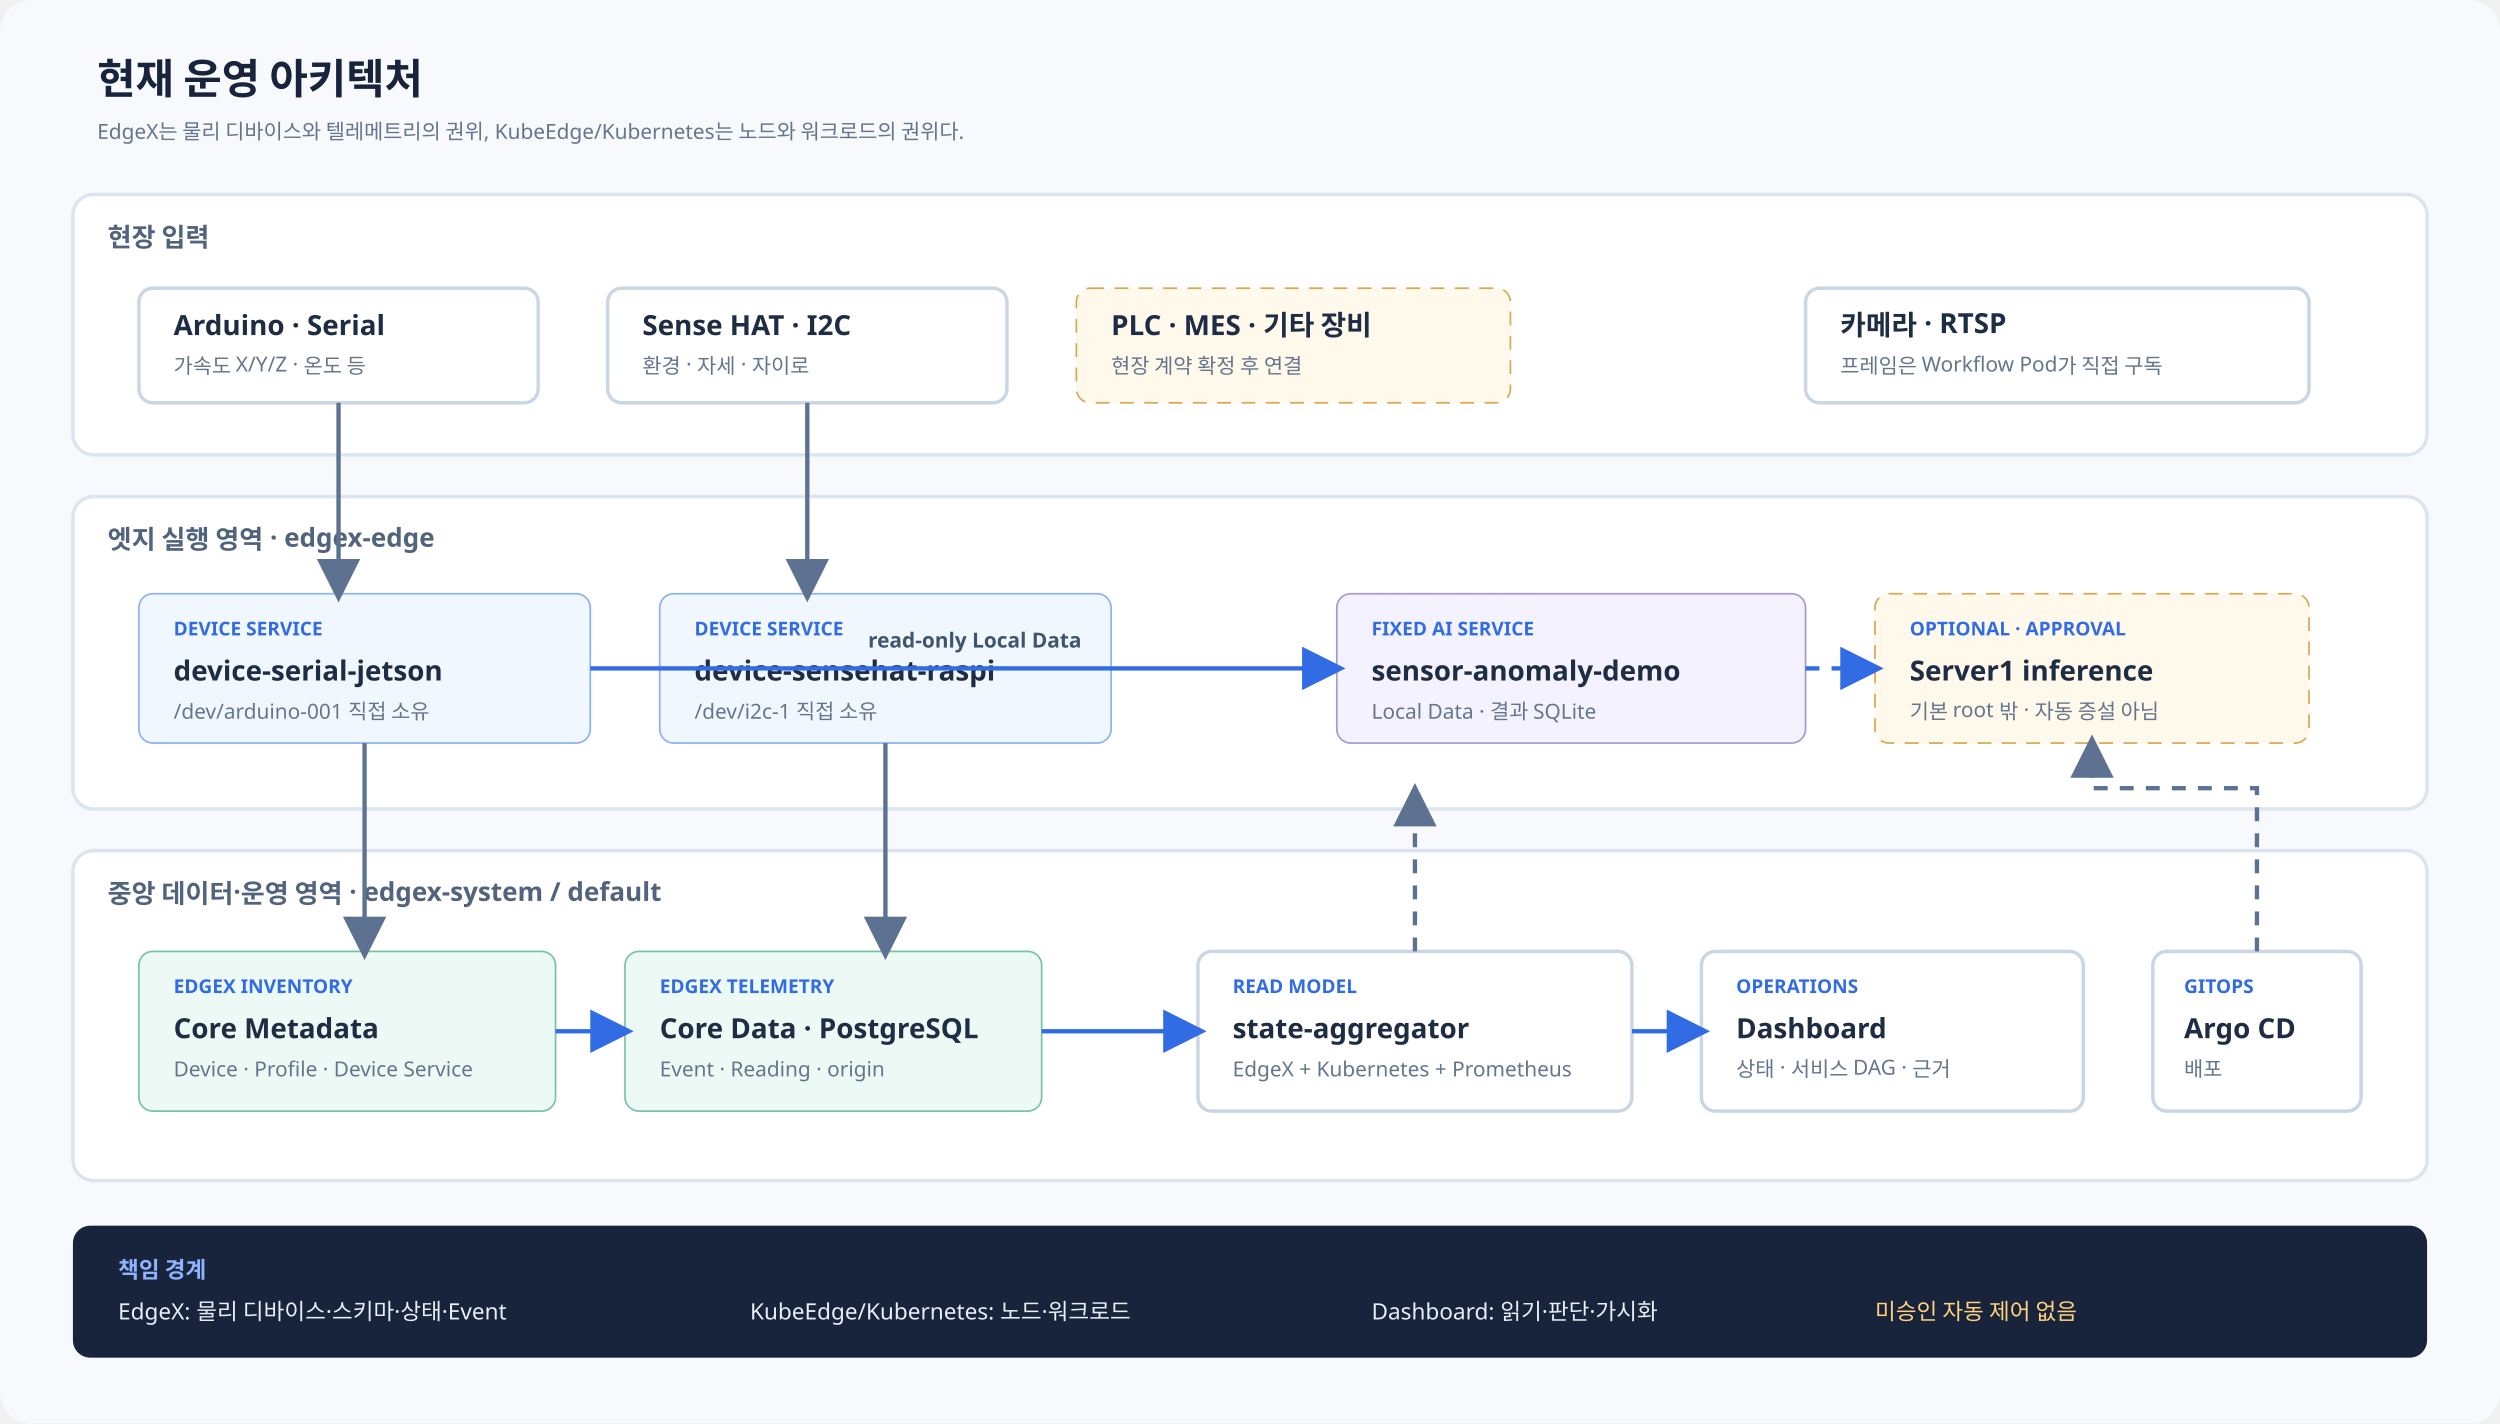
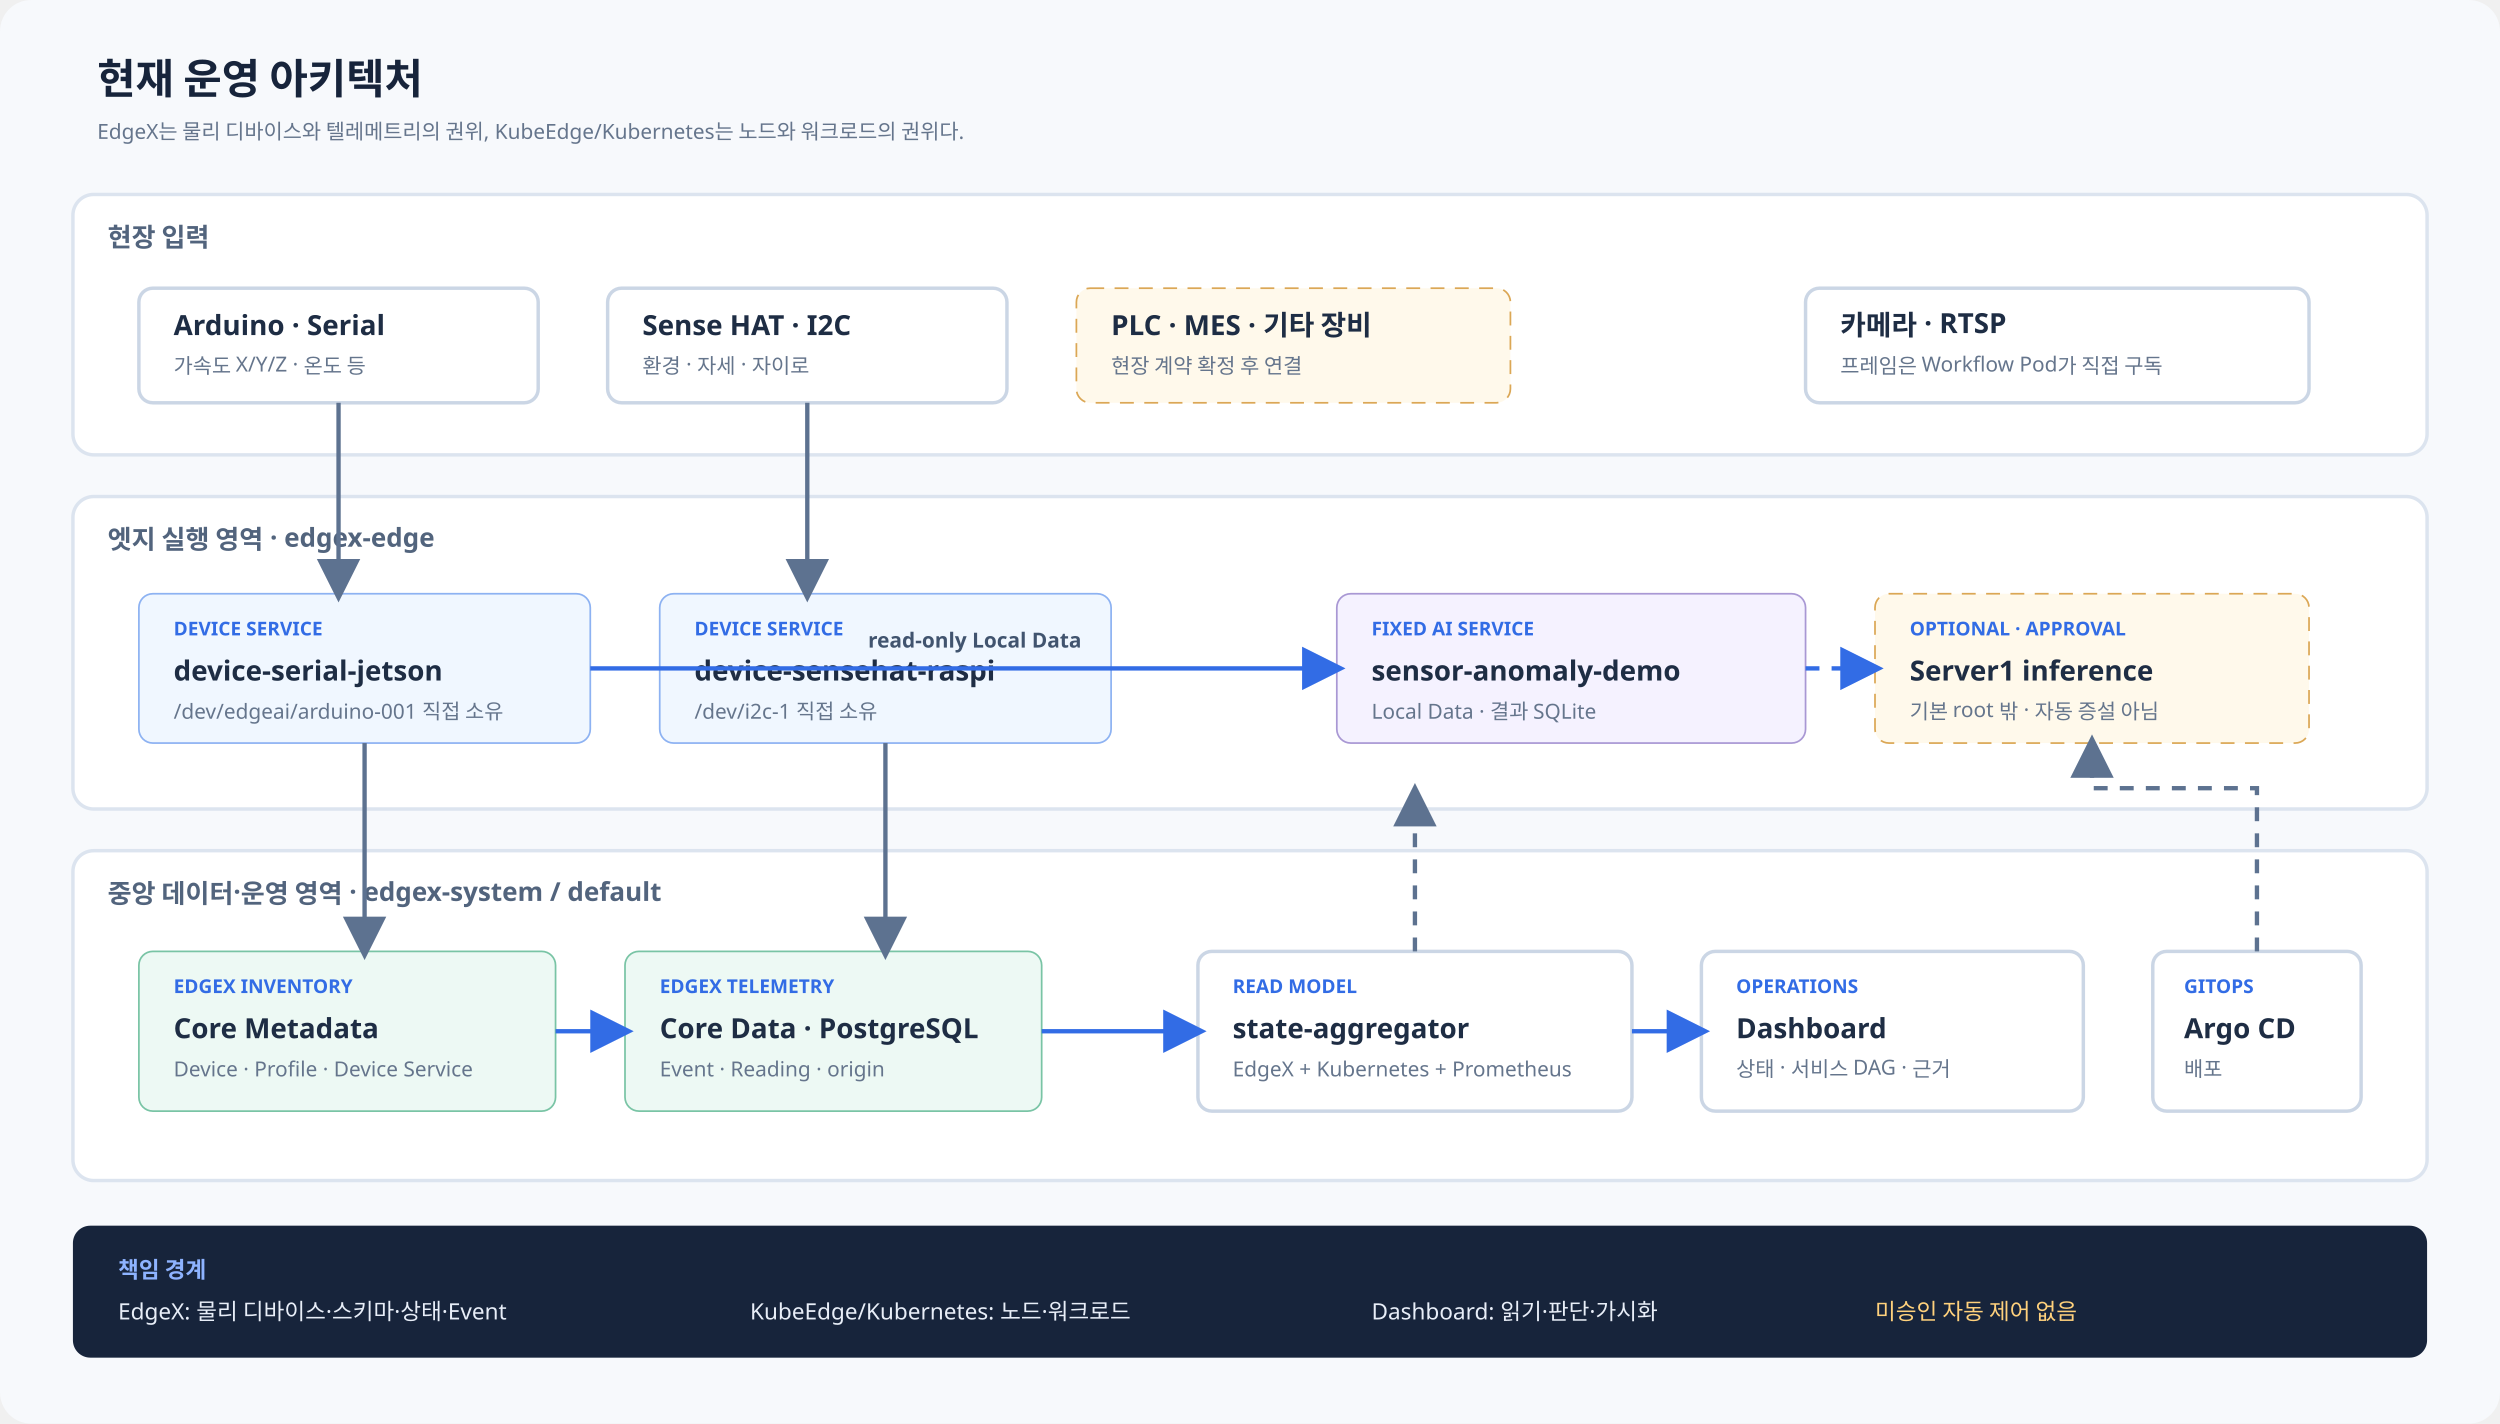
<svg xmlns="http://www.w3.org/2000/svg" viewBox="0 0 1440 820" role="img" aria-labelledby="title desc">
  <defs>
    <marker id="arrow" markerWidth="10" markerHeight="10" refX="8" refY="5" orient="auto">
      <path d="M0 0L10 5L0 10Z" fill="#5d7290" />
    </marker>
    <marker id="arrowBlue" markerWidth="10" markerHeight="10" refX="8" refY="5" orient="auto">
      <path d="M0 0L10 5L0 10Z" fill="#326ce5" />
    </marker>
    <style>
      .bg{fill:#f7f9fc}.lane{fill:#fff;stroke:#dce4ef;stroke-width:2}.node{fill:#fff;stroke:#cbd6e5;stroke-width:2}.edge{fill:#f0f7ff;stroke:#8db2f2}.core{fill:#edf9f4;stroke:#79c4a5}.service{fill:#f5f2ff;stroke:#a998d4}.optional{fill:#fff9eb;stroke:#dba755;stroke-dasharray:8 6}.title{font:700 24px system-ui,sans-serif;fill:#17243b}.lane-title{font:700 15px system-ui,sans-serif;fill:#52647d}.label{font:700 16px system-ui,sans-serif;fill:#1e2d44}.small{font:500 12px system-ui,sans-serif;fill:#65758c}.badge{font:700 11px system-ui,sans-serif;fill:#326ce5}.line{fill:none;stroke:#5d7290;stroke-width:2.5;marker-end:url(#arrow)}.blue{stroke:#326ce5;marker-end:url(#arrowBlue)}.dash{stroke-dasharray:8 7}.rule{font:600 12px system-ui,sans-serif;fill:#41546f}
    </style>
  </defs>
  <rect class="bg" width="1440" height="820" rx="18" />
  <text class="title" x="56" y="54">현재 운영 아키텍처</text>
  <text class="small" x="56" y="80">EdgeX는 물리 디바이스와 텔레메트리의 권위, KubeEdge/Kubernetes는 노드와 워크로드의 권위다.</text>
  <rect class="lane" x="42" y="112" width="1356" height="150" rx="12" />
  <text class="lane-title" x="62" y="142">현장 입력</text>
  <rect class="node" x="80" y="166" width="230" height="66" rx="8" />
  <text class="label" x="100" y="193">Arduino · Serial</text>
  <text class="small" x="100" y="215">가속도 X/Y/Z · 온도 등</text>
  <rect class="node" x="350" y="166" width="230" height="66" rx="8" />
  <text class="label" x="370" y="193">Sense HAT · I2C</text>
  <text class="small" x="370" y="215">환경 · 자세 · 자이로</text>
  <rect class="optional" x="620" y="166" width="250" height="66" rx="8" />
  <text class="label" x="640" y="193">PLC · MES · 기타 장비</text>
  <text class="small" x="640" y="215">현장 계약 확정 후 연결</text>
  <rect class="node" x="1040" y="166" width="290" height="66" rx="8" />
  <text class="label" x="1060" y="193">카메라 · RTSP</text>
  <text class="small" x="1060" y="215">프레임은 Workflow Pod가 직접 구독</text>
  <rect class="lane" x="42" y="286" width="1356" height="180" rx="12" />
  <text class="lane-title" x="62" y="316">엣지 실행 영역 · edgex-edge</text>
  <rect class="edge" x="80" y="342" width="260" height="86" rx="8" />
  <text class="badge" x="100" y="366">DEVICE SERVICE</text>
  <text class="label" x="100" y="392">device-serial-jetson</text>
-   <text class="small" x="100" y="414">/dev/arduino-001 직접 소유</text>
+   <text class="small" x="100" y="414">/dev/edgeai/arduino-001 직접 소유</text>
  <rect class="edge" x="380" y="342" width="260" height="86" rx="8" />
  <text class="badge" x="400" y="366">DEVICE SERVICE</text>
  <text class="label" x="400" y="392">device-sensehat-raspi</text>
  <text class="small" x="400" y="414">/dev/i2c-1 직접 소유</text>
  <rect class="service" x="770" y="342" width="270" height="86" rx="8" />
  <text class="badge" x="790" y="366">FIXED AI SERVICE</text>
  <text class="label" x="790" y="392">sensor-anomaly-demo</text>
  <text class="small" x="790" y="414">Local Data · 결과 SQLite</text>
  <rect class="optional" x="1080" y="342" width="250" height="86" rx="8" />
  <text class="badge" x="1100" y="366">OPTIONAL · APPROVAL</text>
  <text class="label" x="1100" y="392">Server1 inference</text>
  <text class="small" x="1100" y="414">기본 root 밖 · 자동 증설 아님</text>
  <path class="line" d="M195 232V342" />
  <path class="line" d="M465 232V342" />
  <path class="line blue" d="M340 385H770" />
  <text class="rule" x="500" y="373">read-only Local Data</text>
  <path class="line blue dash" d="M1040 385H1080" />
  <rect class="lane" x="42" y="490" width="1356" height="190" rx="12" />
  <text class="lane-title" x="62" y="520">중앙 데이터·운영 영역 · edgex-system / default</text>
  <rect class="core" x="80" y="548" width="240" height="92" rx="8" />
  <text class="badge" x="100" y="572">EDGEX INVENTORY</text>
  <text class="label" x="100" y="598">Core Metadata</text>
  <text class="small" x="100" y="620">Device · Profile · Device Service</text>
  <rect class="core" x="360" y="548" width="240" height="92" rx="8" />
  <text class="badge" x="380" y="572">EDGEX TELEMETRY</text>
  <text class="label" x="380" y="598">Core Data · PostgreSQL</text>
  <text class="small" x="380" y="620">Event · Reading · origin</text>
  <rect class="node" x="690" y="548" width="250" height="92" rx="8" />
  <text class="badge" x="710" y="572">READ MODEL</text>
  <text class="label" x="710" y="598">state-aggregator</text>
  <text class="small" x="710" y="620">EdgeX + Kubernetes + Prometheus</text>
  <rect class="node" x="980" y="548" width="220" height="92" rx="8" />
  <text class="badge" x="1000" y="572">OPERATIONS</text>
  <text class="label" x="1000" y="598">Dashboard</text>
  <text class="small" x="1000" y="620">상태 · 서비스 DAG · 근거</text>
  <rect class="node" x="1240" y="548" width="120" height="92" rx="8" />
  <text class="badge" x="1258" y="572">GITOPS</text>
  <text class="label" x="1258" y="598">Argo CD</text>
  <text class="small" x="1258" y="620">배포</text>
  <path class="line" d="M210 428V548" />
  <path class="line" d="M510 428V548" />
  <path class="line blue" d="M320 594H360" />
  <path class="line blue" d="M600 594H690" />
  <path class="line blue" d="M940 594H980" />
  <path class="line dash" d="M1300 548V454H1205V428" />
  <path class="line dash" d="M815 548V456" />
  <rect x="42" y="706" width="1356" height="76" rx="10" fill="#17243b" />
  <text x="68" y="736" style="font:700 13px system-ui,sans-serif;fill:#8eb3ff">책임 경계</text>
  <text x="68" y="760" style="font:500 13px system-ui,sans-serif;fill:#e8eef8">EdgeX: 물리 디바이스·스키마·상태·Event</text>
  <text x="432" y="760" style="font:500 13px system-ui,sans-serif;fill:#e8eef8">KubeEdge/Kubernetes: 노드·워크로드</text>
  <text x="790" y="760" style="font:500 13px system-ui,sans-serif;fill:#e8eef8">Dashboard: 읽기·판단·가시화</text>
  <text x="1080" y="760" style="font:500 13px system-ui,sans-serif;fill:#ffd17c">미승인 자동 제어 없음</text>
</svg>
